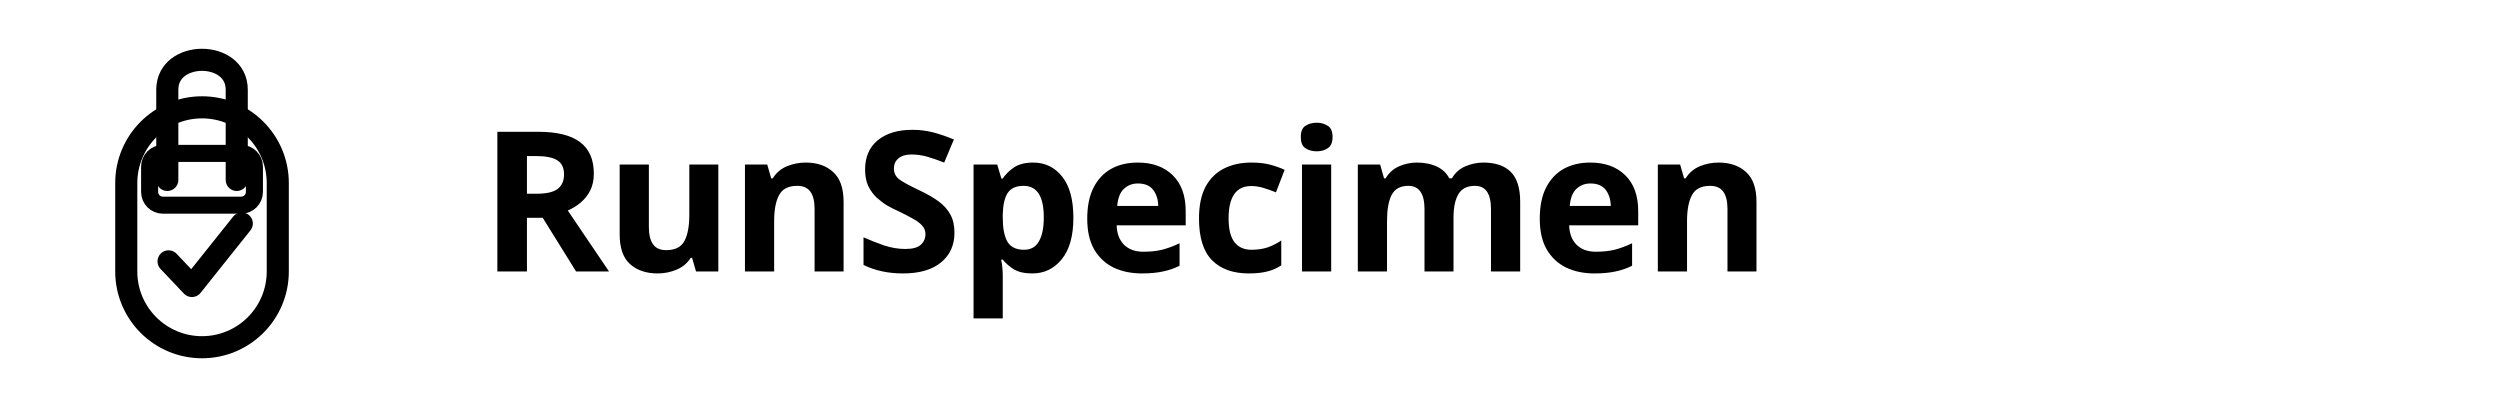
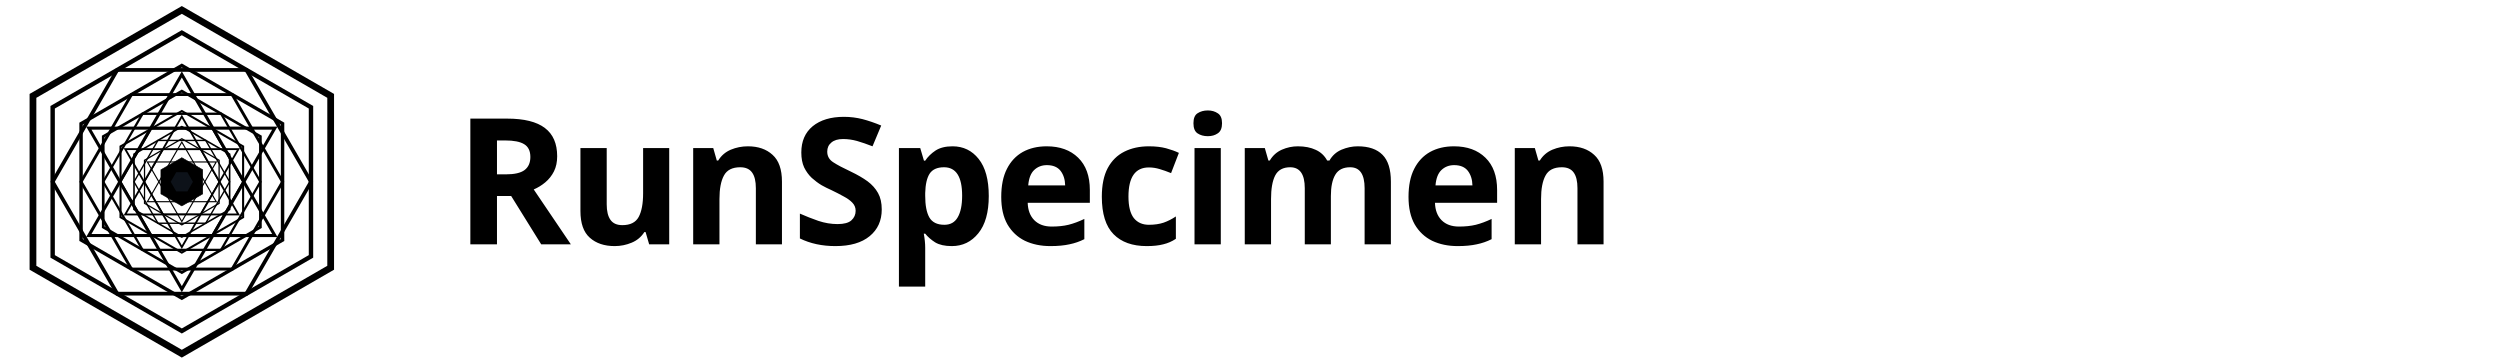
- <svg xmlns="http://www.w3.org/2000/svg" viewBox="0 0 198 32" fill="none" role="img" aria-labelledby="rs-wordmark-mono-title">
-   <g transform="translate(0 0)">
-     <rect x="10" y="8.5" width="12" height="19" rx="6" stroke="currentColor" stroke-width="1.75" />
-     <path d="M13.25 14.25V7.1c0-3.15 5.5-3.15 5.5 0v7.15" stroke="currentColor" stroke-width="1.75" stroke-linecap="round" />
-     <rect x="11.85" y="12.15" width="8.3" height="4.1" rx="1.05" stroke="currentColor" stroke-width="1.35" />
-     <path d="M13.35 20.7 15.2 22.65 19.15 17.7" stroke="currentColor" stroke-width="1.75" stroke-linecap="round" stroke-linejoin="round" />
+ <svg xmlns="http://www.w3.org/2000/svg" viewBox="0 0 220 32" fill="none" role="img" aria-labelledby="rs-wm-title">
+   <g transform="scale(0.0625)">
+     <polygon points="256.000,14.000 465.578,135.000 465.578,377.000 256.000,498.000 46.422,377.000 46.422,135.000" fill="none" stroke="currentColor" stroke-width="9.5" stroke-linejoin="miter" />
+     <polygon points="256.000,46.000 437.865,151.000 437.865,361.000 256.000,466.000 74.135,361.000 74.135,151.000" fill="none" stroke="currentColor" stroke-width="6.200" stroke-linejoin="miter" />
+     <polygon points="346.930,98.505 437.860,256.000 346.930,413.495 165.070,413.495 74.140,256.000 165.070,98.505" fill="none" stroke="currentColor" stroke-width="5.270" stroke-linejoin="miter" />
+     <polygon points="256.000,104.800 386.943,331.600 125.057,331.600" fill="none" stroke="currentColor" stroke-width="4.340" stroke-linejoin="miter" />
+     <polygon points="256.000,407.200 125.057,180.400 386.943,180.400" fill="none" stroke="currentColor" stroke-width="4.340" stroke-linejoin="miter" />
+     <polygon points="256.000,92.200 397.855,174.100 397.855,337.900 256.000,419.800 114.145,337.900 114.145,174.100" fill="none" stroke="currentColor" stroke-width="4.836" stroke-linejoin="miter" />
+     <polygon points="326.925,133.154 397.851,256.000 326.925,378.846 185.075,378.846 114.149,256.000 185.075,133.154" fill="none" stroke="currentColor" stroke-width="4.111" stroke-linejoin="miter" />
+     <polygon points="256.000,128.236 366.647,192.118 366.647,319.882 256.000,383.764 145.353,319.882 145.353,192.118" fill="none" stroke="currentColor" stroke-width="3.772" stroke-linejoin="miter" />
+     <polygon points="311.322,160.180 366.644,256.000 311.322,351.820 200.678,351.820 145.356,256.000 200.678,160.180" fill="none" stroke="currentColor" stroke-width="3.206" stroke-linejoin="miter" />
+     <polygon points="256.000,164.010 335.666,301.995 176.334,301.995" fill="none" stroke="currentColor" stroke-width="2.640" stroke-linejoin="miter" />
+     <polygon points="256.000,347.990 176.334,210.005 335.666,210.005" fill="none" stroke="currentColor" stroke-width="2.640" stroke-linejoin="miter" />
+     <polygon points="256.000,156.344 342.305,206.172 342.305,305.828 256.000,355.656 169.695,305.828 169.695,206.172" fill="none" stroke="currentColor" stroke-width="2.942" stroke-linejoin="miter" />
+     <polygon points="299.151,181.260 342.302,256.000 299.151,330.740 212.849,330.740 169.698,256.000 212.849,181.260" fill="none" stroke="currentColor" stroke-width="2.501" stroke-linejoin="miter" />
+     <polygon points="256.000,178.268 323.318,217.134 323.318,294.866 256.000,333.732 188.682,294.866 188.682,217.134" fill="none" stroke="currentColor" stroke-width="2.295" stroke-linejoin="miter" />
+     <polygon points="289.658,197.703 323.316,256.000 289.658,314.297 222.342,314.297 188.684,256.000 222.342,197.703" fill="none" stroke="currentColor" stroke-width="1.951" stroke-linejoin="miter" />
+     <polygon points="256.000,200.033 304.469,283.983 207.531,283.983" fill="none" stroke="currentColor" stroke-width="1.606" stroke-linejoin="miter" />
+     <polygon points="256.000,311.967 207.531,228.017 304.469,228.017" fill="none" stroke="currentColor" stroke-width="1.606" stroke-linejoin="miter" />
+     <polygon points="256.000,195.369 308.508,225.685 308.508,286.315 256.000,316.631 203.492,286.315 203.492,225.685" fill="none" stroke="currentColor" stroke-width="1.790" stroke-linejoin="miter" />
+     <polygon points="282.253,210.528 308.506,256.000 282.253,301.472 229.747,301.472 203.494,256.000 229.747,210.528" fill="none" stroke="currentColor" stroke-width="1.522" stroke-linejoin="miter" />
+     <polygon points="256.000,221.980 285.462,238.990 285.462,273.010 256.000,290.020 226.538,273.010 226.538,238.990" fill="currentColor" stroke="currentColor" stroke-width="0.700" stroke-linejoin="miter" />
+     <polygon points="263.812,242.469 271.624,256.000 263.812,269.531 248.188,269.531 240.376,256.000 248.188,242.469" fill="#0d1219" stroke="none" />
  </g>
-   <text x="38" y="21.5" font-family="Sora, system-ui, sans-serif" font-size="15.5" font-weight="700" letter-spacing="-0.31" fill="currentColor">RunSpecimen</text>
+   <text x="40" y="21.5" font-family="Sora, system-ui, sans-serif" font-size="15.5" font-weight="700" letter-spacing="-0.31" fill="currentColor">RunSpecimen</text>
</svg>
